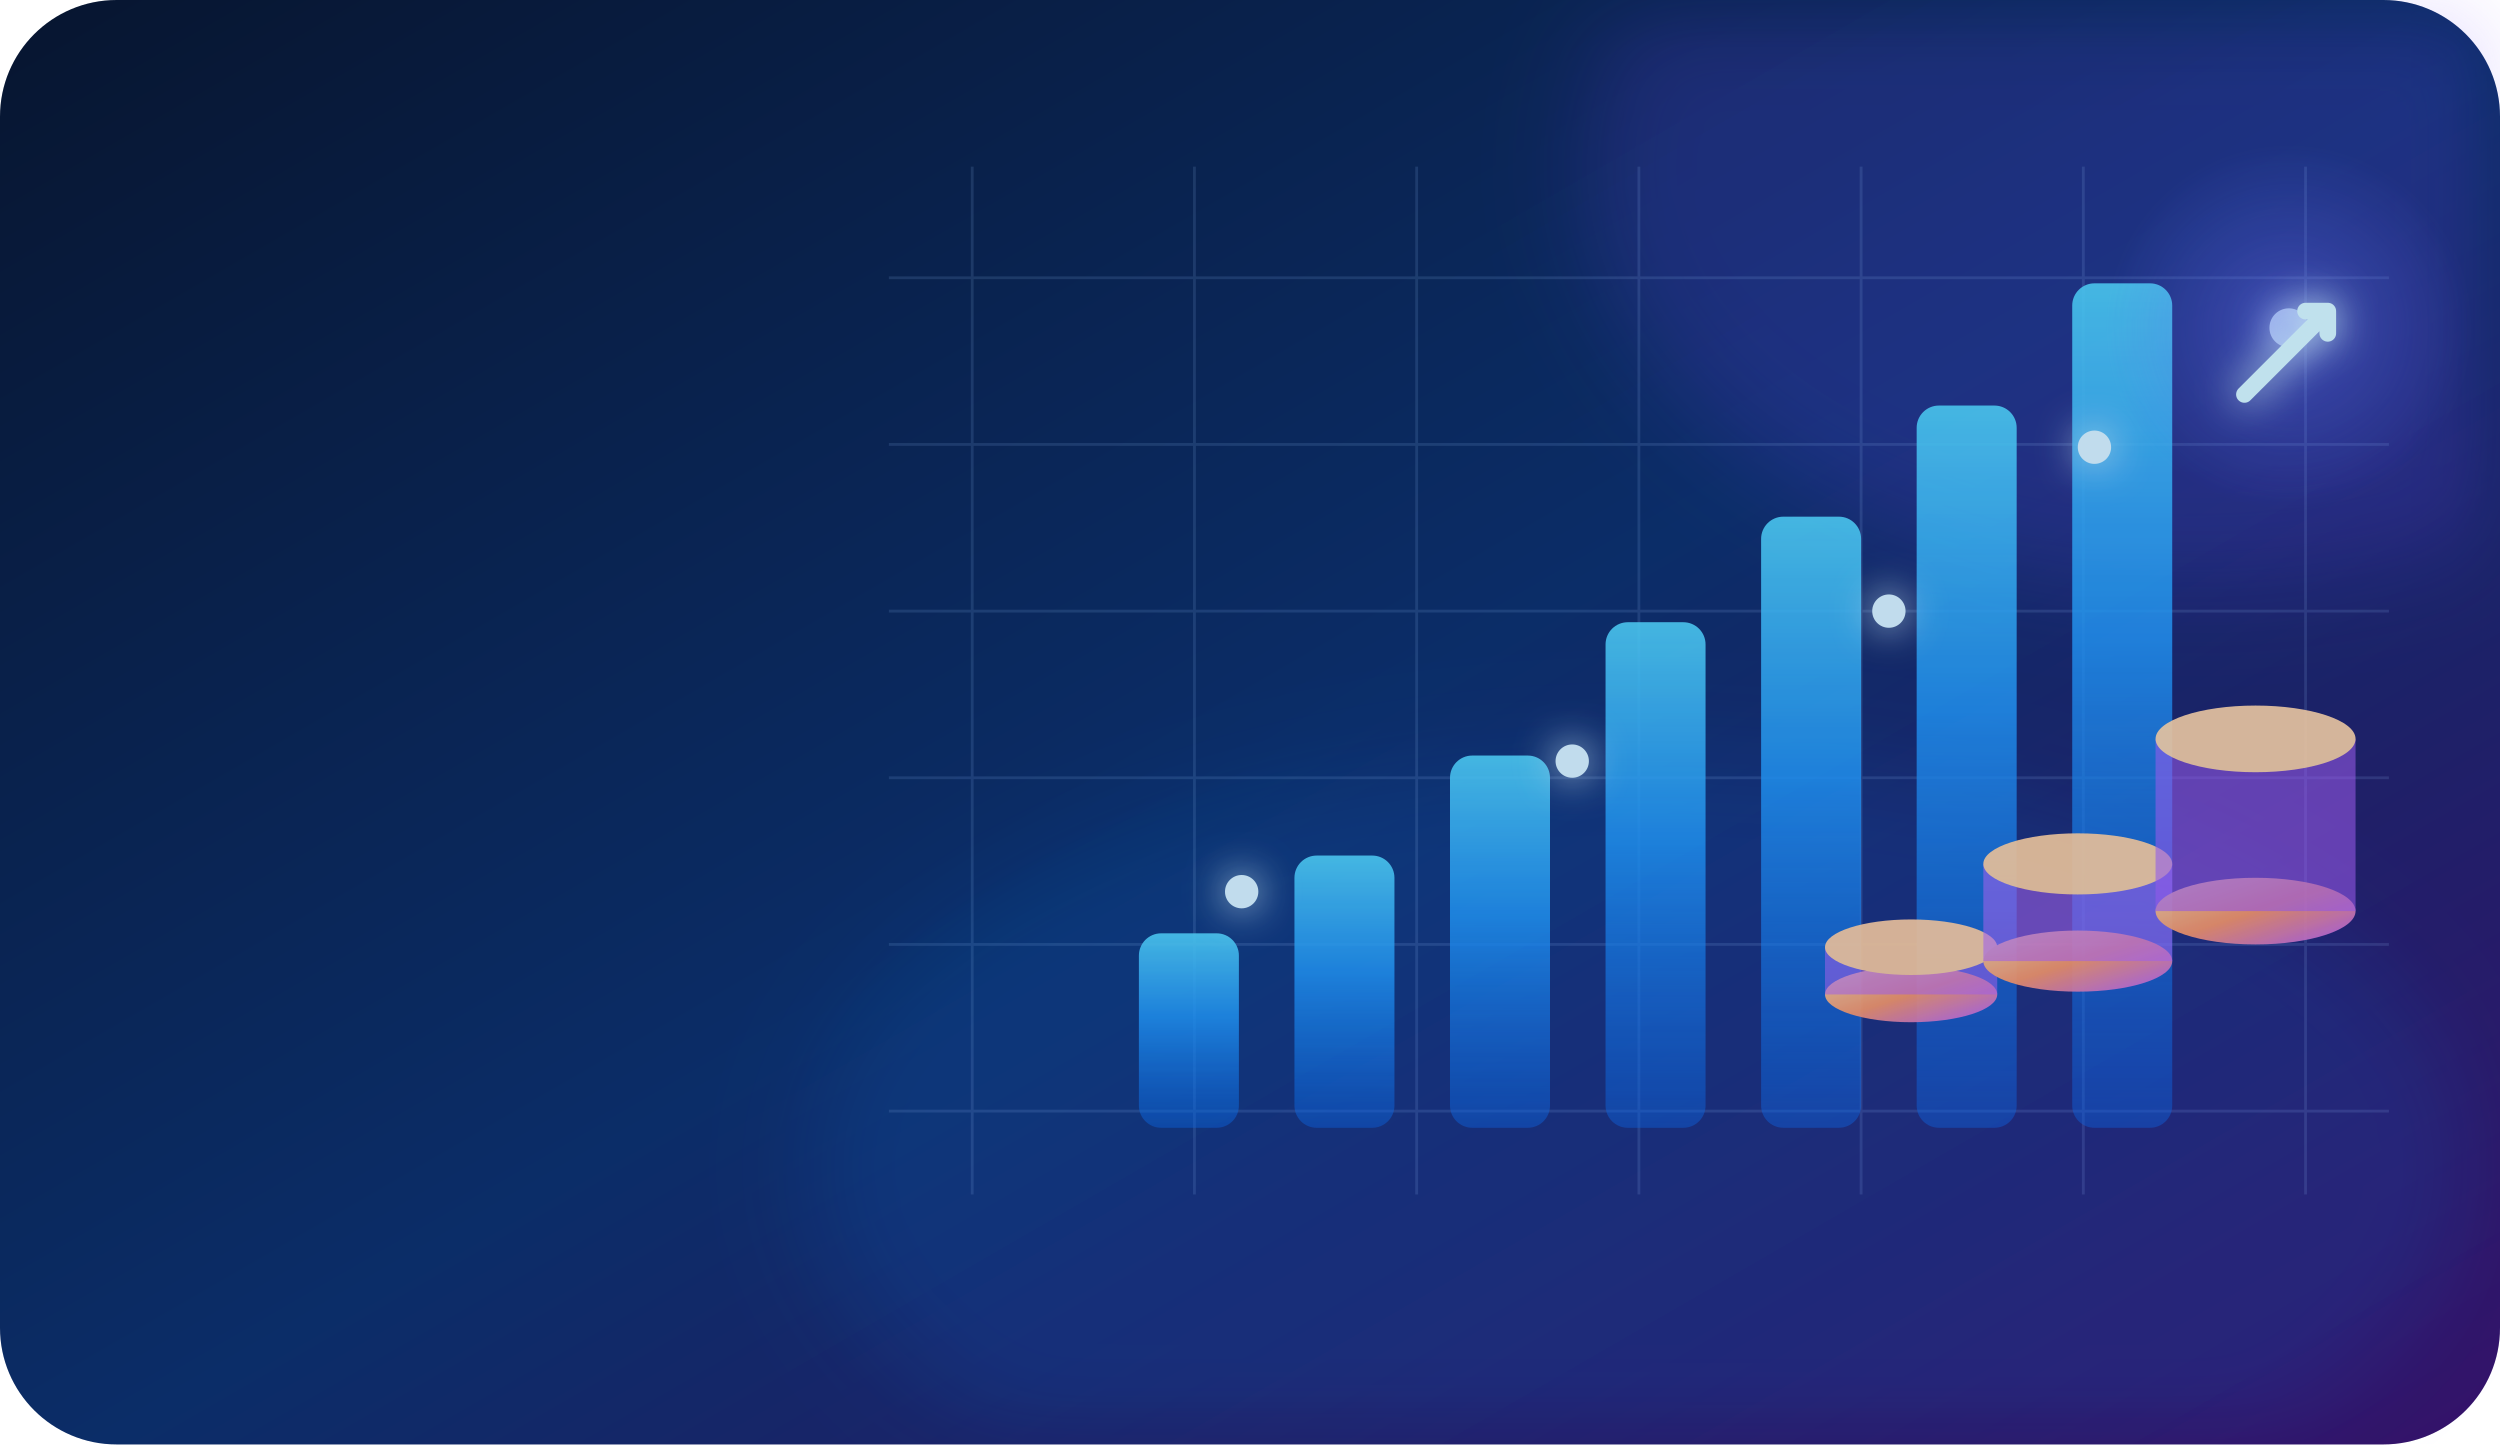
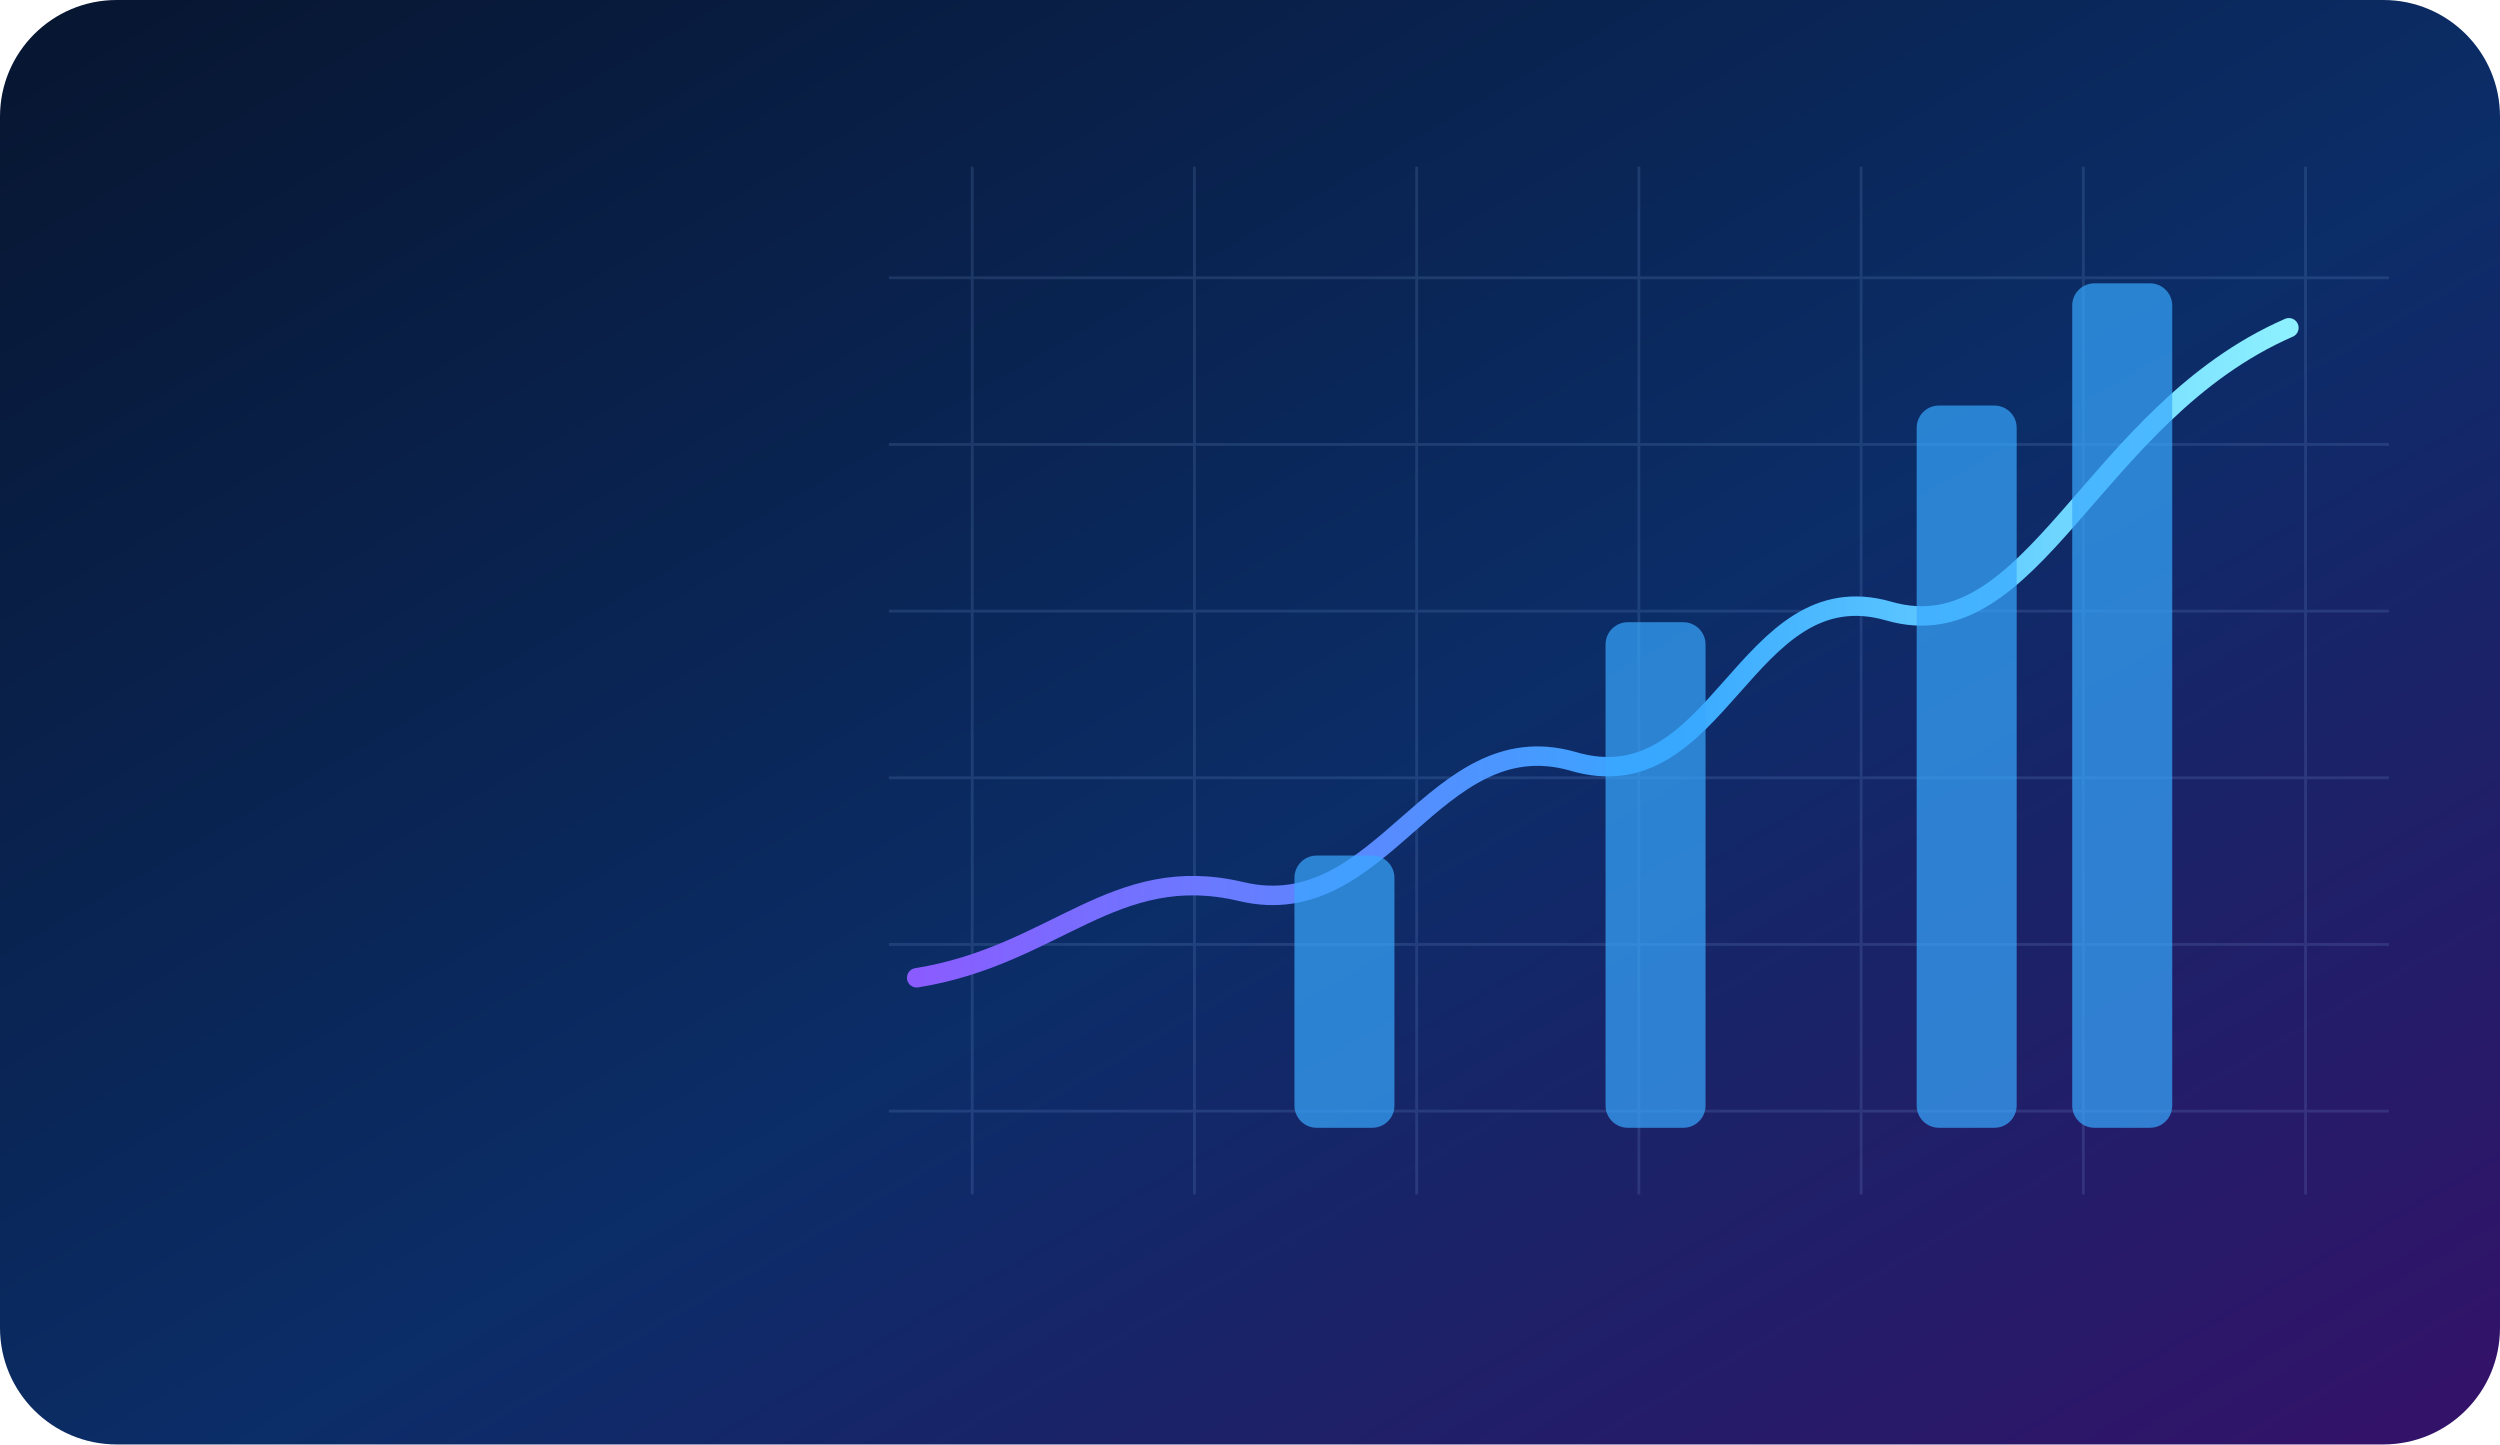
<svg xmlns="http://www.w3.org/2000/svg" viewBox="0 0 900 520" preserveAspectRatio="xMidYMid slice">
  <defs>
    <linearGradient id="bg" x1="0" y1="0" x2="1" y2="1">
-       <stop offset="0" stop-color="#07152f" />
-       <stop offset="0.52" stop-color="#0b2d68" />
+       <stop stop-color="#07152f" />
+       <stop offset=".55" stop-color="#0b2d68" />
      <stop offset="1" stop-color="#351169" />
    </linearGradient>
-     <linearGradient id="bar" x1="0" y1="1" x2="0" y2="0">
-       <stop offset="0" stop-color="#086ff5" stop-opacity=".45" />
-       <stop offset=".58" stop-color="#229dff" stop-opacity=".94" />
-       <stop offset="1" stop-color="#52d9ff" />
-     </linearGradient>
-     <linearGradient id="line" x1="0" y1="0" x2="1" y2="0">
-       <stop offset="0" stop-color="#8a5cff" />
+     <linearGradient id="line" x1="0" x2="1">
+       <stop stop-color="#8a5cff" />
      <stop offset=".55" stop-color="#38a8ff" />
      <stop offset="1" stop-color="#8df0ff" />
    </linearGradient>
-     <linearGradient id="coin" x1="0" y1="0" x2="1" y2="1">
-       <stop offset="0" stop-color="#ffdba0" />
-       <stop offset=".5" stop-color="#ff9b67" />
-       <stop offset="1" stop-color="#b964ff" />
-     </linearGradient>
-     <radialGradient id="halo">
-       <stop offset="0" stop-color="#6b77ff" stop-opacity=".72" />
-       <stop offset="1" stop-color="#6b77ff" stop-opacity="0" />
-     </radialGradient>
-     <filter id="glow" x="-60%" y="-60%" width="220%" height="220%">
-       <feGaussianBlur stdDeviation="7" result="b" />
-       <feMerge>
-         <feMergeNode in="b" />
-         <feMergeNode in="SourceGraphic" />
-       </feMerge>
-     </filter>
-     <filter id="soft" x="-40%" y="-40%" width="180%" height="180%">
-       <feGaussianBlur stdDeviation="18" />
-     </filter>
  </defs>
-   <style>
-     .grid{opacity:.16}
-     .bars rect{transform-box:fill-box;transform-origin:center bottom;animation:grow 4.8s ease-in-out infinite alternate}
-     .bars rect:nth-child(2){animation-delay:.25s}.bars rect:nth-child(3){animation-delay:.5s}.bars rect:nth-child(4){animation-delay:.75s}.bars rect:nth-child(5){animation-delay:1s}.bars rect:nth-child(6){animation-delay:1.25s}.bars rect:nth-child(7){animation-delay:1.5s}
-     .trend{stroke-dasharray:900;stroke-dashoffset:900;animation:draw 6.5s ease-in-out infinite}
-     .dot{animation:pulse 2.8s ease-in-out infinite}.dot.d2{animation-delay:.4s}.dot.d3{animation-delay:.8s}.dot.d4{animation-delay:1.2s}.dot.d5{animation-delay:1.6s}
-     .coins{animation:float 5.6s ease-in-out infinite}
-     @keyframes grow{0%{transform:scaleY(.72);opacity:.58}100%{transform:scaleY(1);opacity:1}}
-     @keyframes draw{0%{stroke-dashoffset:900;opacity:.18}48%,78%{stroke-dashoffset:0;opacity:1}100%{stroke-dashoffset:-900;opacity:.25}}
-     @keyframes pulse{0%,100%{opacity:.55}50%{opacity:1}}
-     @keyframes float{0%,100%{transform:translateY(0)}50%{transform:translateY(-7px)}}
-     @media (prefers-reduced-motion:reduce){.bars rect,.trend,.dot,.coins{animation:none!important}.trend{stroke-dashoffset:0}}
-   </style>
  <rect width="900" height="520" rx="42" fill="url(#bg)" />
-   <ellipse cx="790" cy="60" rx="220" ry="150" fill="#7548ff" opacity=".20" filter="url(#soft)" />
-   <ellipse cx="590" cy="420" rx="300" ry="150" fill="#008dff" opacity=".13" filter="url(#soft)" />
-   <g class="grid" stroke="#9bc8ff" stroke-width="1">
+   <g opacity=".14" stroke="#9bc8ff">
    <path d="M350 60V430M430 60V430M510 60V430M590 60V430M670 60V430M750 60V430M830 60V430" />
    <path d="M320 100H860M320 160H860M320 220H860M320 280H860M320 340H860M320 400H860" />
  </g>
-   <g opacity=".9" class="bars">
-     <rect x="410" y="336" width="36" height="70" rx="8" fill="url(#bar)" />
-     <rect x="466" y="308" width="36" height="98" rx="8" fill="url(#bar)" />
-     <rect x="522" y="272" width="36" height="134" rx="8" fill="url(#bar)" />
-     <rect x="578" y="224" width="36" height="182" rx="8" fill="url(#bar)" />
-     <rect x="634" y="186" width="36" height="220" rx="8" fill="url(#bar)" />
-     <rect x="690" y="146" width="36" height="260" rx="8" fill="url(#bar)" />
-     <rect x="746" y="102" width="36" height="304" rx="8" fill="url(#bar)" />
+   <path d="M330 352C380 344 401 310 447 321C498 333 516 260 566 274C619 290 628 205 680 220C732 235 753 149 824 118" fill="none" stroke="url(#line)" stroke-width="7" stroke-linecap="round" />
+   <g fill="#38a8ff" opacity=".7">
+     <rect x="466" y="308" width="36" height="98" rx="8" />
+     <rect x="578" y="224" width="36" height="182" rx="8" />
+     <rect x="690" y="146" width="36" height="260" rx="8" />
+     <rect x="746" y="102" width="36" height="304" rx="8" />
  </g>
-   <g filter="url(#glow)" fill="none" stroke-linecap="round" stroke-linejoin="round">
-     <path class="trend" d="M330 352 C380 344 401 310 447 321 C498 333 516 260 566 274 C619 290 628 205 680 220 C732 235 753 149 824 118" stroke="url(#line)" stroke-width="7" />
-   </g>
-   <g fill="#d8f4ff" filter="url(#glow)">
-     <circle class="dot" cx="447" cy="321" r="6" />
-     <circle class="dot d2" cx="566" cy="274" r="6" />
-     <circle class="dot d3" cx="680" cy="220" r="6" />
-     <circle class="dot d4" cx="754" cy="161" r="6" />
-     <circle class="dot d5" cx="824" cy="118" r="7" />
-   </g>
-   <g class="coins" opacity=".92">
-     <g transform="translate(688 358)">
-       <ellipse cx="0" cy="0" rx="31" ry="10" fill="url(#coin)" />
-       <rect x="-31" y="-17" width="62" height="17" fill="#bc68ff" opacity=".55" />
-       <ellipse cx="0" cy="-17" rx="31" ry="10" fill="#ffd09f" />
-     </g>
-     <g transform="translate(748 346)">
-       <ellipse cx="0" cy="0" rx="34" ry="11" fill="url(#coin)" />
-       <rect x="-34" y="-35" width="68" height="35" fill="#bd69ff" opacity=".58" />
-       <ellipse cx="0" cy="-35" rx="34" ry="11" fill="#ffd39f" />
-     </g>
-     <g transform="translate(812 328)">
-       <ellipse cx="0" cy="0" rx="36" ry="12" fill="url(#coin)" />
-       <rect x="-36" y="-62" width="72" height="62" fill="#ac62ff" opacity=".6" />
-       <ellipse cx="0" cy="-62" rx="36" ry="12" fill="#ffd7a7" />
-     </g>
-   </g>
-   <circle cx="824" cy="118" r="66" fill="url(#halo)" opacity=".62" />
-   <path d="M808 142 838 112m-8 0h8v8" fill="none" stroke="#d7f9ff" stroke-width="6" stroke-linecap="round" stroke-linejoin="round" filter="url(#glow)" />
-   <rect width="900" height="520" rx="42" fill="url(#bg)" opacity=".12" />
</svg>
